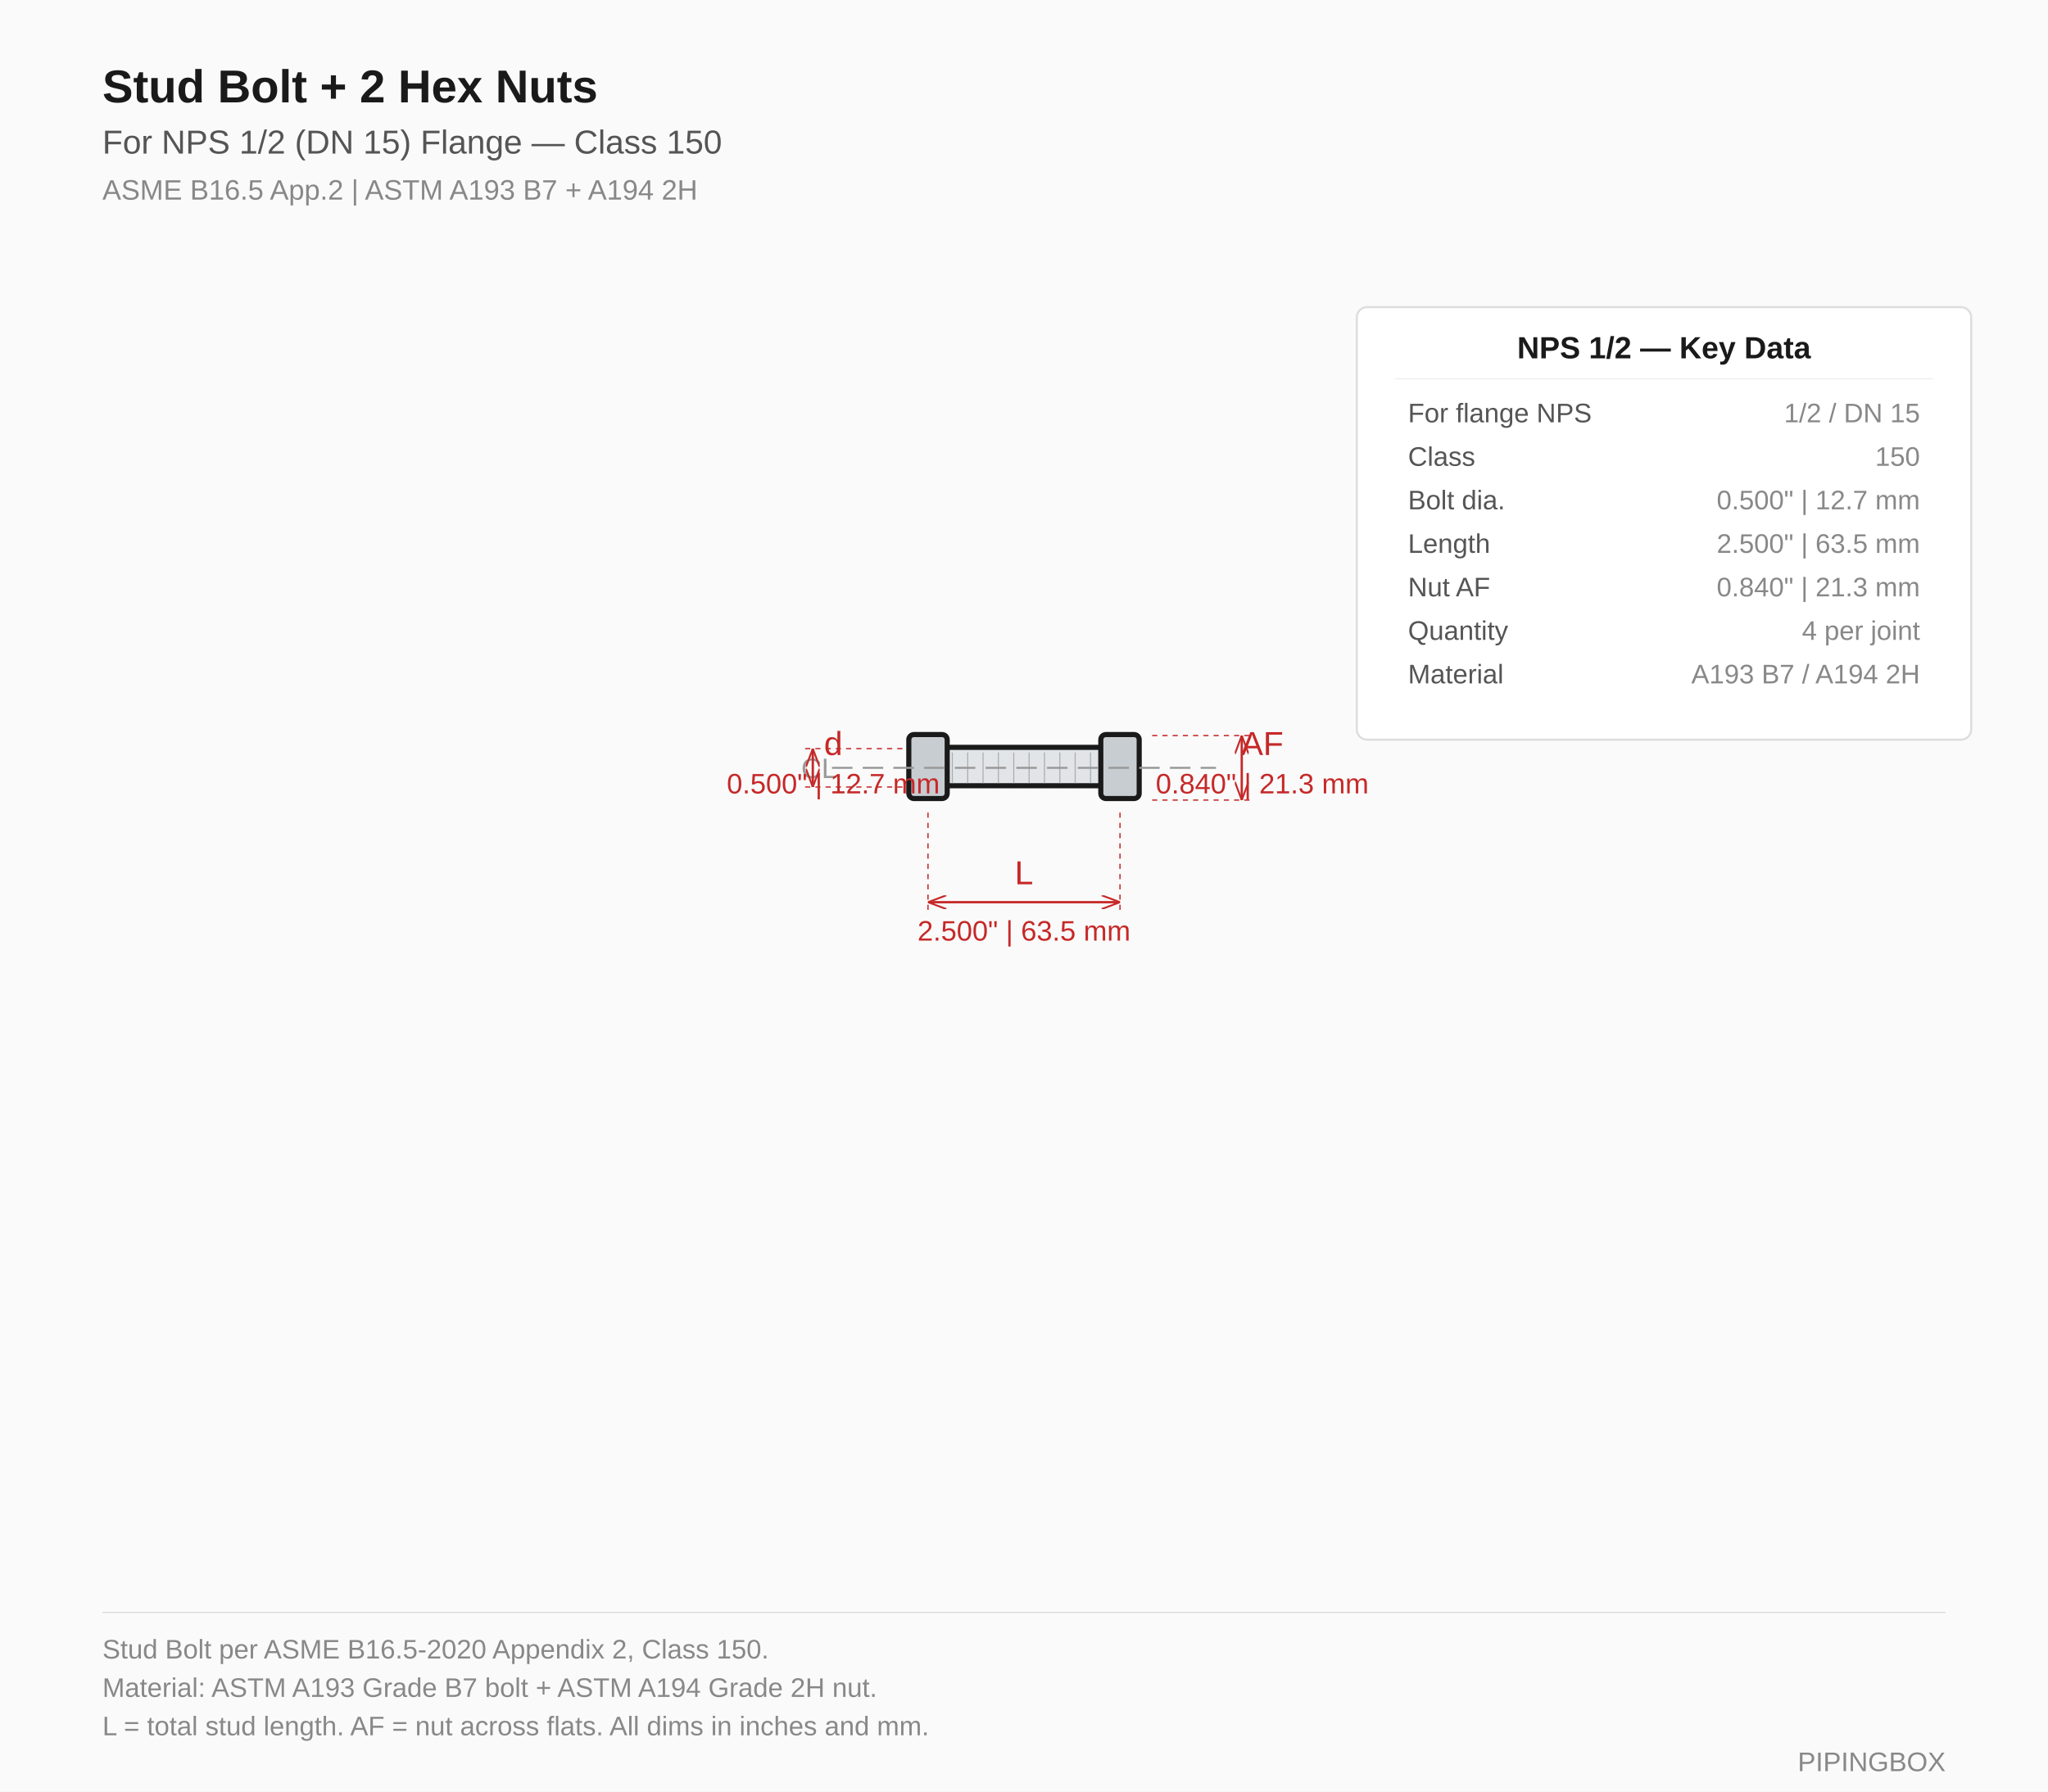
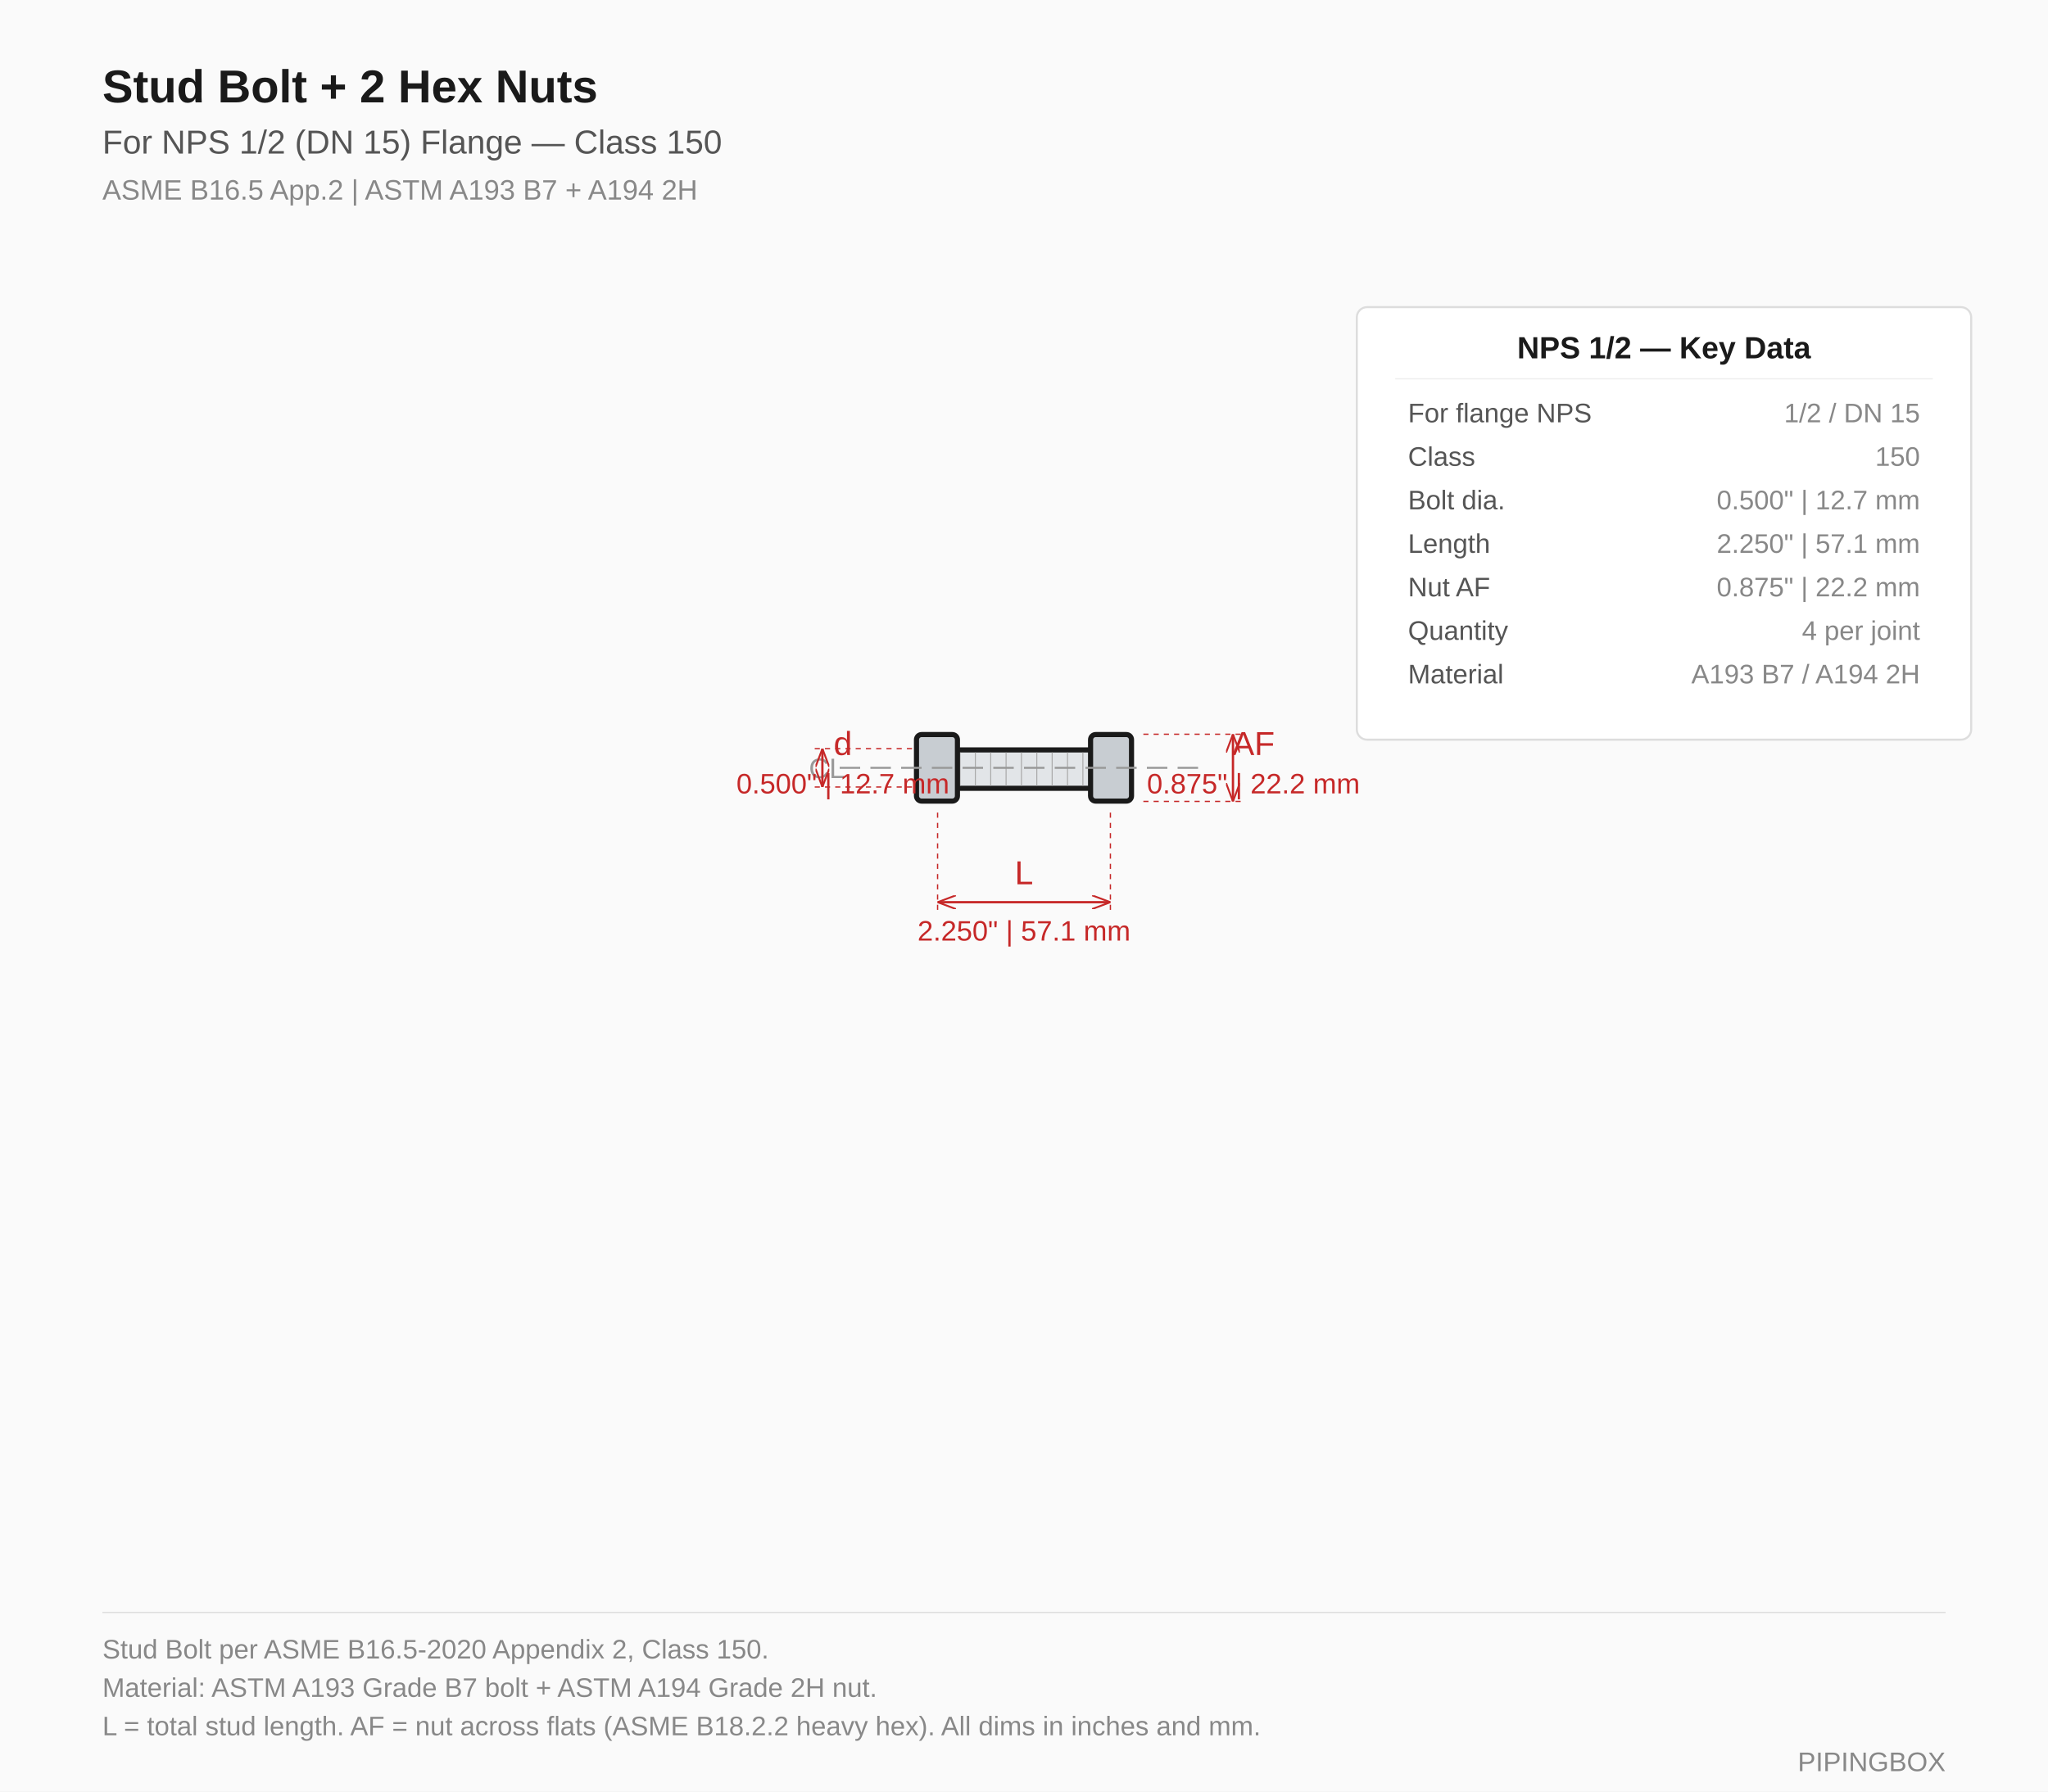
<svg xmlns="http://www.w3.org/2000/svg" viewBox="0 0 800 700" width="800" height="700">
  <defs>
    <style>
    .profile{stroke:#1a1a1a;stroke-width:2;fill:#e2e5e8}
    .bore{stroke:#555;stroke-width:1;fill:none;stroke-dasharray:4 2}
    .centerline{stroke:#999;stroke-width:.8;stroke-dasharray:8 4;fill:none}
    .dim-line{stroke:#c62828;stroke-width:.9;fill:none}
    .dim-text{font-family:'Segoe UI',Arial,sans-serif;font-size:13px;fill:#c62828;text-anchor:middle}
    .dim-sub{font-family:'Segoe UI',Arial,sans-serif;font-size:11px;fill:#c62828;text-anchor:middle}
    .title{font-family:'Segoe UI',Arial,sans-serif;font-size:18px;font-weight:600;fill:#1a1a1a}
    .subtitle{font-family:'Segoe UI',Arial,sans-serif;font-size:13px;fill:#555}
    .std-ref{font-family:'Segoe UI',Arial,sans-serif;font-size:11px;fill:#888}
    .note{font-family:'Segoe UI',Arial,sans-serif;font-size:10.5px;fill:#888}
    .label{font-family:'Segoe UI',Arial,sans-serif;font-size:11px;fill:#999;text-anchor:middle}
    .tbl-hdr{font-family:'Segoe UI',Arial,sans-serif;font-size:12px;fill:#1a1a1a;font-weight:600;text-anchor:middle}
    .tbl-key{font-family:'Segoe UI',Arial,sans-serif;font-size:10.5px;fill:#555;text-anchor:start}
    .tbl-val{font-family:'Segoe UI',Arial,sans-serif;font-size:10.5px;fill:#888;text-anchor:end}
  </style>
    <marker id="as" markerWidth="8" markerHeight="6" refX="0" refY="3" orient="auto">
      <path d="M8,0 L0,3 L8,6" fill="none" stroke="#c62828" stroke-width=".8" />
    </marker>
    <marker id="ae" markerWidth="8" markerHeight="6" refX="8" refY="3" orient="auto">
      <path d="M0,0 L8,3 L0,6" fill="none" stroke="#c62828" stroke-width=".8" />
    </marker>
  </defs>
  <rect width="800" height="700" fill="#fafafa" />
  <text x="40" y="40" class="title">Stud Bolt + 2 Hex Nuts</text>
  <text x="40" y="60" class="subtitle">For NPS 1/2 (DN 15) Flange — Class 150</text>
  <text x="40" y="78" class="std-ref">ASME B16.5 App.2 | ASTM A193 B7 + A194 2H</text>
-   <rect x="362" y="292" width="75" height="15" class="profile" />
-   <line x1="366" y1="294" x2="366" y2="306" stroke="#aaa" stroke-width=".4" />
-   <line x1="372" y1="294" x2="372" y2="306" stroke="#aaa" stroke-width=".4" />
-   <line x1="378" y1="294" x2="378" y2="306" stroke="#aaa" stroke-width=".4" />
-   <line x1="384" y1="294" x2="384" y2="306" stroke="#aaa" stroke-width=".4" />
-   <line x1="390" y1="294" x2="390" y2="306" stroke="#aaa" stroke-width=".4" />
-   <line x1="396" y1="294" x2="396" y2="306" stroke="#aaa" stroke-width=".4" />
-   <line x1="402" y1="294" x2="402" y2="306" stroke="#aaa" stroke-width=".4" />
-   <line x1="408" y1="294" x2="408" y2="306" stroke="#aaa" stroke-width=".4" />
-   <line x1="414" y1="294" x2="414" y2="306" stroke="#aaa" stroke-width=".4" />
-   <line x1="420" y1="294" x2="420" y2="306" stroke="#aaa" stroke-width=".4" />
-   <line x1="426" y1="294" x2="426" y2="306" stroke="#aaa" stroke-width=".4" />
-   <line x1="432" y1="294" x2="432" y2="306" stroke="#aaa" stroke-width=".4" />
-   <rect x="355" y="287" width="15" height="25" rx="2" fill="#c8cdd2" stroke="#1a1a1a" stroke-width="2" />
-   <rect x="430" y="287" width="15" height="25" rx="2" fill="#c8cdd2" stroke="#1a1a1a" stroke-width="2" />
-   <line x1="325" y1="300" x2="475" y2="300" class="centerline" />
-   <text x="320" y="304" class="label" text-anchor="end">CL</text>
-   <line x1="362.5" y1="317.5" x2="362.5" y2="357.5" stroke="#c62828" stroke-width=".5" stroke-dasharray="2 2" />
-   <line x1="437.5" y1="317.5" x2="437.5" y2="357.5" stroke="#c62828" stroke-width=".5" stroke-dasharray="2 2" />
-   <line x1="362.5" y1="352.5" x2="437.5" y2="352.5" class="dim-line" marker-start="url(#as)" marker-end="url(#ae)" />
+   <rect x="366" y="293" width="68" height="15" class="profile" />
+   <line x1="369" y1="294" x2="369" y2="307" stroke="#aaa" stroke-width=".4" />
+   <line x1="375" y1="294" x2="375" y2="307" stroke="#aaa" stroke-width=".4" />
+   <line x1="381" y1="294" x2="381" y2="307" stroke="#aaa" stroke-width=".4" />
+   <line x1="387" y1="294" x2="387" y2="307" stroke="#aaa" stroke-width=".4" />
+   <line x1="393" y1="294" x2="393" y2="307" stroke="#aaa" stroke-width=".4" />
+   <line x1="399" y1="294" x2="399" y2="307" stroke="#aaa" stroke-width=".4" />
+   <line x1="405" y1="294" x2="405" y2="307" stroke="#aaa" stroke-width=".4" />
+   <line x1="411" y1="294" x2="411" y2="307" stroke="#aaa" stroke-width=".4" />
+   <line x1="417" y1="294" x2="417" y2="307" stroke="#aaa" stroke-width=".4" />
+   <line x1="423" y1="294" x2="423" y2="307" stroke="#aaa" stroke-width=".4" />
+   <line x1="429" y1="294" x2="429" y2="307" stroke="#aaa" stroke-width=".4" />
+   <rect x="358" y="287" width="16" height="26" rx="2" fill="#c8cdd2" stroke="#1a1a1a" stroke-width="2" />
+   <rect x="426" y="287" width="16" height="26" rx="2" fill="#c8cdd2" stroke="#1a1a1a" stroke-width="2" />
+   <line x1="328" y1="300" x2="472" y2="300" class="centerline" />
+   <text x="323" y="304" class="label" text-anchor="end">CL</text>
+   <line x1="366.25" y1="317.5" x2="366.25" y2="357.5" stroke="#c62828" stroke-width=".5" stroke-dasharray="2 2" />
+   <line x1="433.75" y1="317.5" x2="433.75" y2="357.5" stroke="#c62828" stroke-width=".5" stroke-dasharray="2 2" />
+   <line x1="366.25" y1="352.5" x2="433.75" y2="352.5" class="dim-line" marker-start="url(#as)" marker-end="url(#ae)" />
  <text x="400" y="345.5" class="dim-text">L</text>
-   <text x="400" y="367.5" class="dim-sub">2.500" | 63.5 mm</text>
-   <line x1="352.5" y1="292.5" x2="312.5" y2="292.5" stroke="#c62828" stroke-width=".5" stroke-dasharray="2 2" />
-   <line x1="352.5" y1="307.5" x2="312.5" y2="307.5" stroke="#c62828" stroke-width=".5" stroke-dasharray="2 2" />
-   <line x1="317.5" y1="292.5" x2="317.5" y2="307.5" class="dim-line" marker-start="url(#as)" marker-end="url(#ae)" />
-   <text x="325.5" y="295.0" class="dim-text" text-anchor="start">d</text>
-   <text x="325.5" y="310.0" class="dim-sub" text-anchor="start">0.500" | 12.7 mm</text>
-   <line x1="450.06" y1="287.4" x2="490.06" y2="287.4" stroke="#c62828" stroke-width=".5" stroke-dasharray="2 2" />
-   <line x1="450.06" y1="312.6" x2="490.06" y2="312.6" stroke="#c62828" stroke-width=".5" stroke-dasharray="2 2" />
-   <line x1="485.06" y1="287.4" x2="485.06" y2="312.6" class="dim-line" marker-start="url(#as)" marker-end="url(#ae)" />
-   <text x="493.06" y="295.0" class="dim-text" text-anchor="start">AF</text>
-   <text x="493.06" y="310.0" class="dim-sub" text-anchor="start">0.840" | 21.3 mm</text>
+   <text x="400" y="367.5" class="dim-sub">2.250" | 57.1 mm</text>
+   <line x1="356.25" y1="292.5" x2="316.25" y2="292.5" stroke="#c62828" stroke-width=".5" stroke-dasharray="2 2" />
+   <line x1="356.25" y1="307.5" x2="316.25" y2="307.5" stroke="#c62828" stroke-width=".5" stroke-dasharray="2 2" />
+   <line x1="321.25" y1="292.5" x2="321.25" y2="307.5" class="dim-line" marker-start="url(#as)" marker-end="url(#ae)" />
+   <text x="329.25" y="295" class="dim-text" text-anchor="start">d</text>
+   <text x="329.25" y="310" class="dim-sub" text-anchor="start">0.500" | 12.7 mm</text>
+   <line x1="446.625" y1="286.875" x2="486.625" y2="286.875" stroke="#c62828" stroke-width=".5" stroke-dasharray="2 2" />
+   <line x1="446.625" y1="313.125" x2="486.625" y2="313.125" stroke="#c62828" stroke-width=".5" stroke-dasharray="2 2" />
+   <line x1="481.625" y1="286.875" x2="481.625" y2="313.125" class="dim-line" marker-start="url(#as)" marker-end="url(#ae)" />
+   <text x="489.625" y="295" class="dim-text" text-anchor="start">AF</text>
+   <text x="489.625" y="310" class="dim-sub" text-anchor="start">0.875" | 22.2 mm</text>
  <rect x="530" y="120" width="240" height="169" rx="4" fill="white" stroke="#ddd" stroke-width=".8" />
  <text x="650" y="140" class="tbl-hdr">NPS 1/2 — Key Data</text>
  <line x1="545" y1="148" x2="755" y2="148" stroke="#eee" stroke-width=".5" />
  <text x="550" y="165" class="tbl-key">For flange NPS</text>
  <text x="750" y="165" class="tbl-val">1/2 / DN 15</text>
  <text x="550" y="182" class="tbl-key">Class</text>
  <text x="750" y="182" class="tbl-val">150</text>
  <text x="550" y="199" class="tbl-key">Bolt dia.</text>
  <text x="750" y="199" class="tbl-val">0.500" | 12.7 mm</text>
  <text x="550" y="216" class="tbl-key">Length</text>
-   <text x="750" y="216" class="tbl-val">2.500" | 63.5 mm</text>
+   <text x="750" y="216" class="tbl-val">2.250" | 57.1 mm</text>
  <text x="550" y="233" class="tbl-key">Nut AF</text>
-   <text x="750" y="233" class="tbl-val">0.840" | 21.3 mm</text>
+   <text x="750" y="233" class="tbl-val">0.875" | 22.2 mm</text>
  <text x="550" y="250" class="tbl-key">Quantity</text>
  <text x="750" y="250" class="tbl-val">4 per joint</text>
  <text x="550" y="267" class="tbl-key">Material</text>
  <text x="750" y="267" class="tbl-val">A193 B7 / A194 2H</text>
  <line x1="40" y1="630" x2="760" y2="630" stroke="#ddd" stroke-width=".5" />
  <text x="40" y="648" class="note">Stud Bolt per ASME B16.5-2020 Appendix 2, Class 150.</text>
  <text x="40" y="663" class="note">Material: ASTM A193 Grade B7 bolt + ASTM A194 Grade 2H nut.</text>
-   <text x="40" y="678" class="note">L = total stud length. AF = nut across flats. All dims in inches and mm.</text>
+   <text x="40" y="678" class="note">L = total stud length. AF = nut across flats (ASME B18.2.2 heavy hex). All dims in inches and mm.</text>
  <text x="760" y="692" class="note" text-anchor="end" fill="#ccc">PIPINGBOX</text>
</svg>
